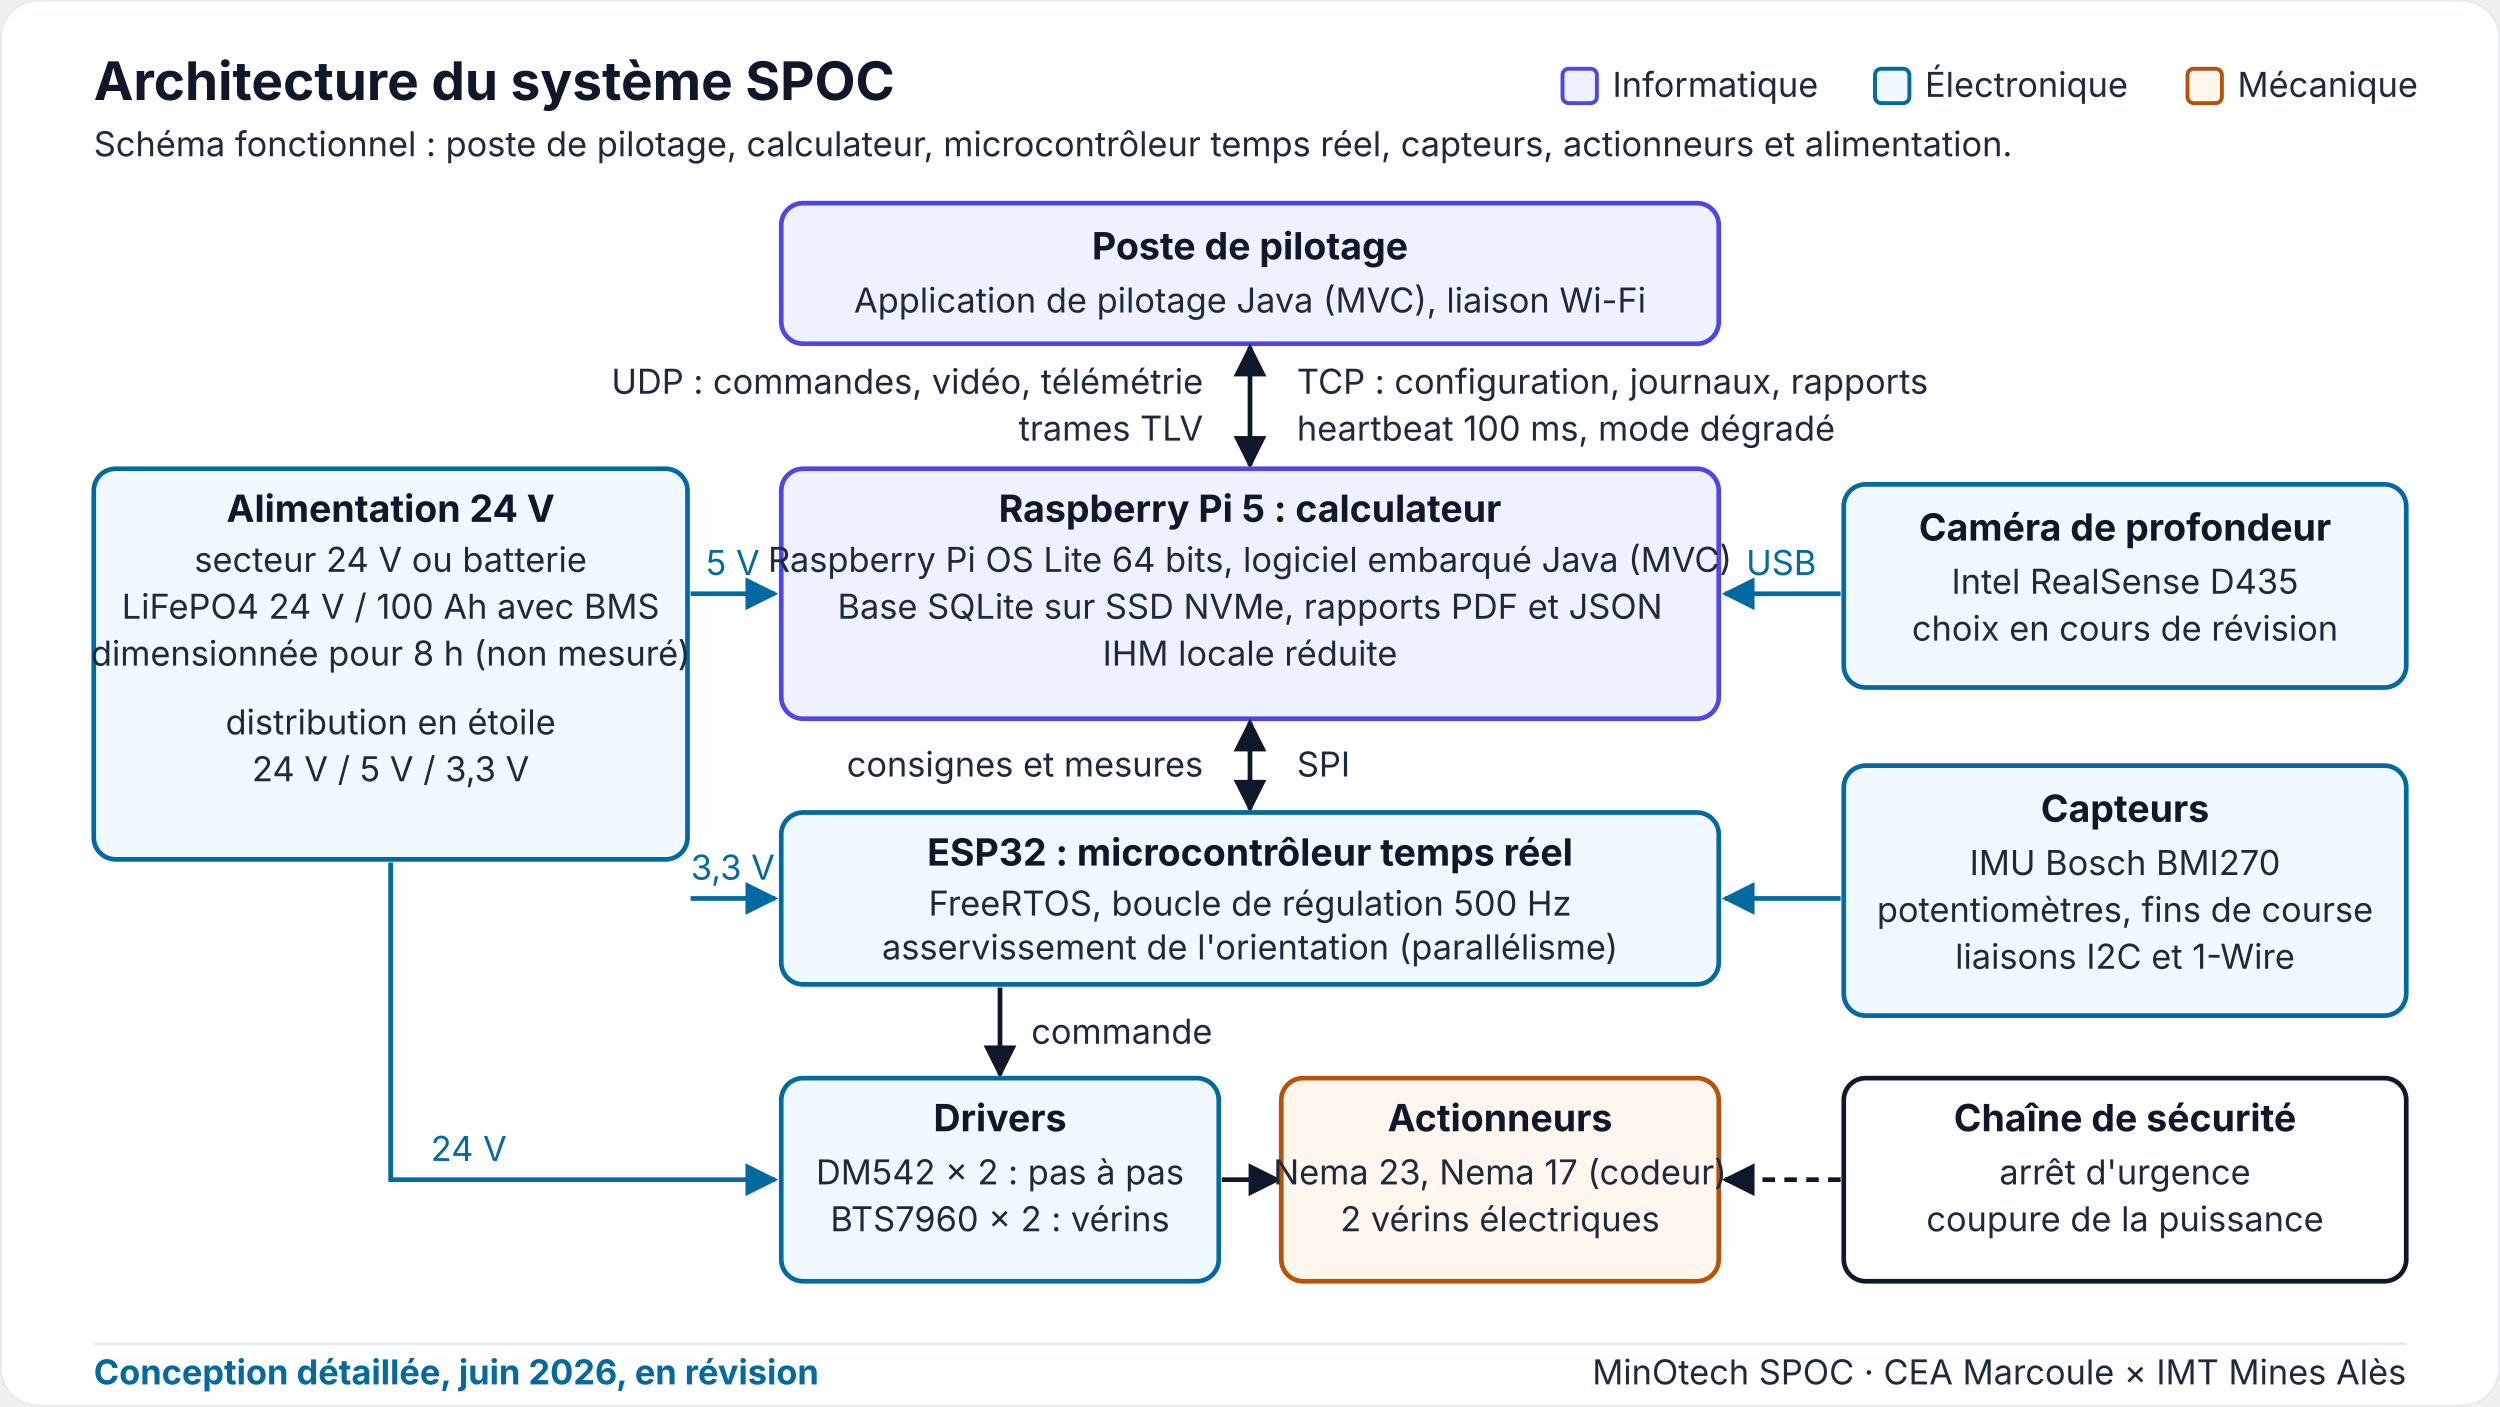
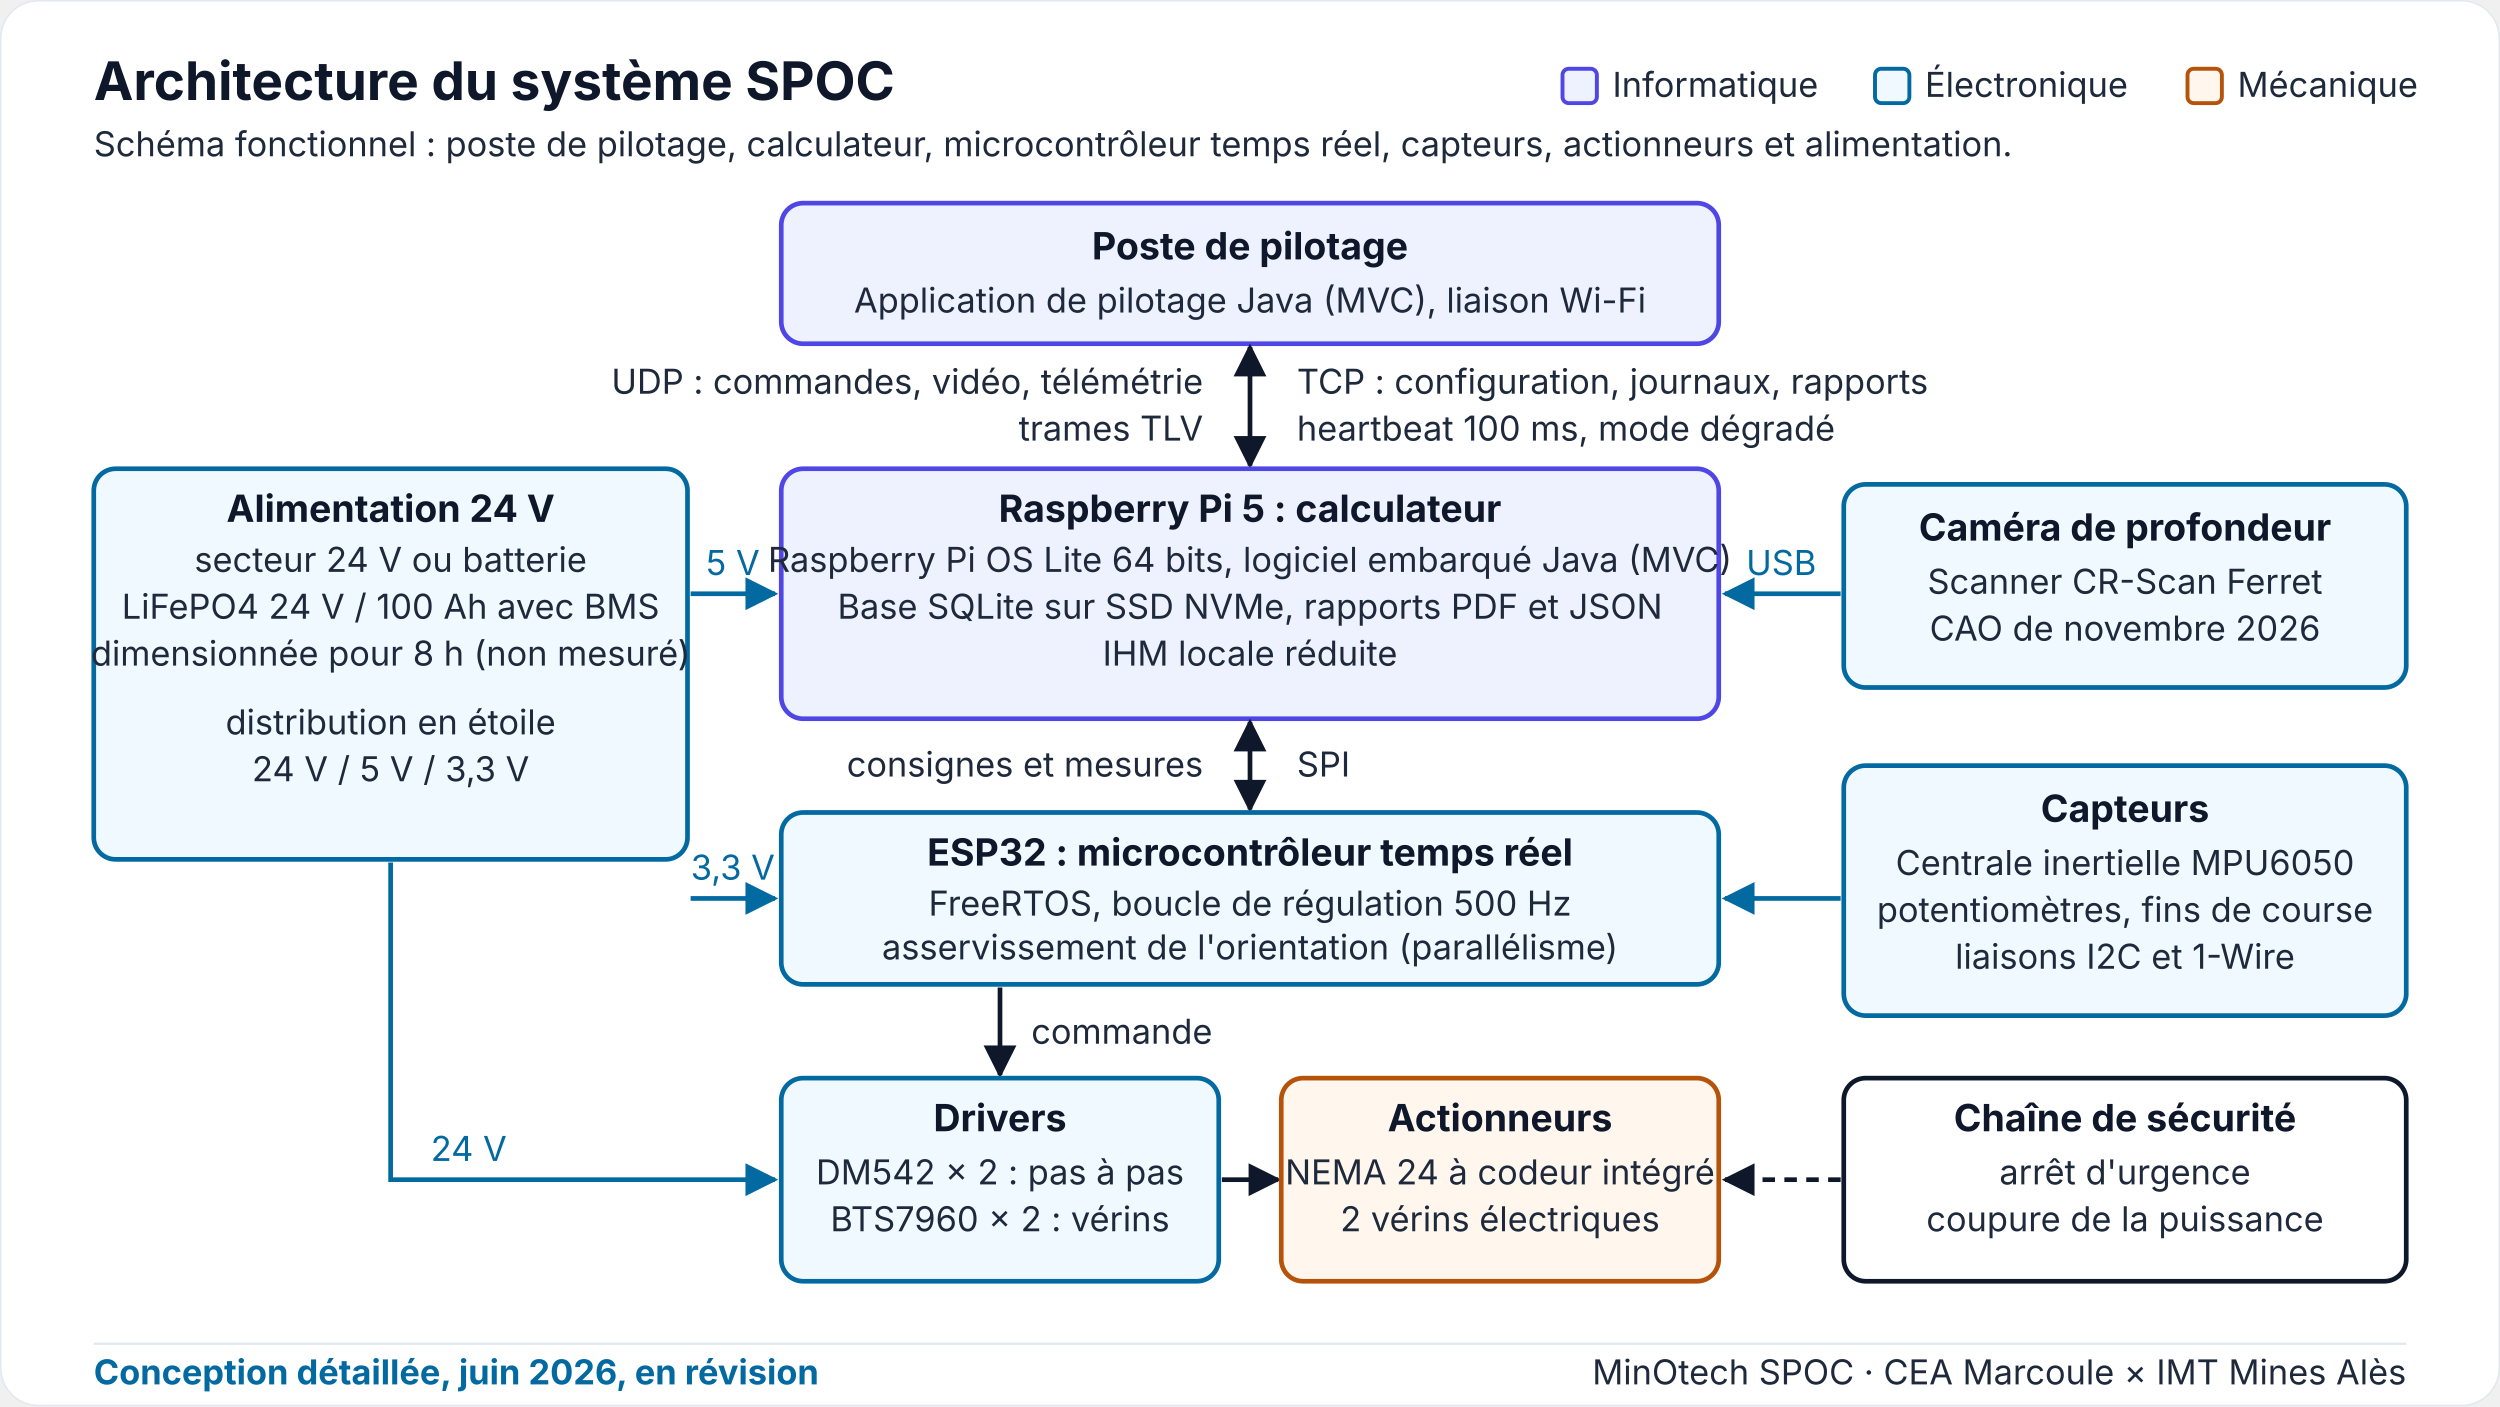
<svg xmlns="http://www.w3.org/2000/svg" viewBox="0 0 1600 900" width="1600" height="900" font-family="Inter, system-ui, sans-serif" fill="#0F172A">
  <defs>
    <marker id="ink" viewBox="0 0 10 10" refX="9" refY="5" markerWidth="7" markerHeight="7" orient="auto-start-reverse">
      <path d="M0,0 L10,5 L0,10 z" fill="#0F172A" />
    </marker>
    <marker id="zeus" viewBox="0 0 10 10" refX="9" refY="5" markerWidth="7" markerHeight="7" orient="auto-start-reverse">
      <path d="M0,0 L10,5 L0,10 z" fill="#0369A1" />
    </marker>
  </defs>
  <rect x="0.5" y="0.5" width="1599" height="899" rx="24" fill="#FFFFFF" stroke="#E2E8F0" />
  <text x="60" y="64" font-size="34" font-weight="700">Architecture du système SPOC</text>
  <text x="60" y="100" font-size="22" fill="#1E293B">Schéma fonctionnel : poste de pilotage, calculateur, microcontrôleur temps réel, capteurs, actionneurs et alimentation.</text>
  <g font-size="22" fill="#1E293B">
    <rect x="1000" y="44" width="22" height="22" rx="4" fill="#EEF2FF" stroke="#4F46E5" stroke-width="2.5" />
    <text x="1032" y="62">Informatique</text>
    <rect x="1200" y="44" width="22" height="22" rx="4" fill="#F0F9FF" stroke="#0369A1" stroke-width="2.5" />
    <text x="1232" y="62">Électronique</text>
    <rect x="1400" y="44" width="22" height="22" rx="4" fill="#FFF7ED" stroke="#B45309" stroke-width="2.5" />
    <text x="1432" y="62">Mécanique</text>
  </g>
  <rect x="500" y="130" width="600" height="90" rx="14" fill="#EEF2FF" stroke="#4F46E5" stroke-width="3" />
  <text x="800" y="166" font-size="24" font-weight="700" text-anchor="middle">Poste de pilotage</text>
  <text x="800" y="200" font-size="22" fill="#1E293B" text-anchor="middle">Application de pilotage Java (MVC), liaison Wi-Fi</text>
  <line x1="800" y1="222" x2="800" y2="298" stroke="#0F172A" stroke-width="3" marker-start="url(#ink)" marker-end="url(#ink)" />
  <g font-size="22" fill="#1E293B">
    <text x="770" y="252" text-anchor="end">UDP : commandes, vidéo, télémétrie</text>
    <text x="770" y="282" text-anchor="end">trames TLV</text>
    <text x="830" y="252">TCP : configuration, journaux, rapports</text>
    <text x="830" y="282">heartbeat 100 ms, mode dégradé</text>
  </g>
  <rect x="500" y="300" width="600" height="160" rx="14" fill="#EEF2FF" stroke="#4F46E5" stroke-width="3" />
  <text x="800" y="334" font-size="24" font-weight="700" text-anchor="middle">Raspberry Pi 5 : calculateur</text>
  <g font-size="22" fill="#1E293B" text-anchor="middle">
    <text x="800" y="366">Raspberry Pi OS Lite 64 bits, logiciel embarqué Java (MVC)</text>
    <text x="800" y="396">Base SQLite sur SSD NVMe, rapports PDF et JSON</text>
    <text x="800" y="426">IHM locale réduite</text>
  </g>
  <rect x="1180" y="310" width="360" height="130" rx="14" fill="#F0F9FF" stroke="#0369A1" stroke-width="3" />
  <text x="1360" y="346" font-size="24" font-weight="700" text-anchor="middle">Caméra de profondeur</text>
  <g font-size="22" fill="#1E293B" text-anchor="middle">
-     <text x="1360" y="380">Intel RealSense D435</text>
-     <text x="1360" y="410">choix en cours de révision</text>
+     <text x="1360" y="380">Scanner CR-Scan Ferret</text>
+     <text x="1360" y="410">CAO de novembre 2026</text>
  </g>
  <line x1="1178" y1="380" x2="1104" y2="380" stroke="#0369A1" stroke-width="3" marker-end="url(#zeus)" />
  <text x="1140" y="368" font-size="22" fill="#0369A1" text-anchor="middle">USB</text>
  <line x1="800" y1="462" x2="800" y2="518" stroke="#0F172A" stroke-width="3" marker-start="url(#ink)" marker-end="url(#ink)" />
  <text x="830" y="497" font-size="22" fill="#1E293B">SPI</text>
  <text x="770" y="497" font-size="22" fill="#1E293B" text-anchor="end">consignes et mesures</text>
  <rect x="500" y="520" width="600" height="110" rx="14" fill="#F0F9FF" stroke="#0369A1" stroke-width="3" />
  <text x="800" y="554" font-size="24" font-weight="700" text-anchor="middle">ESP32 : microcontrôleur temps réel</text>
  <g font-size="22" fill="#1E293B" text-anchor="middle">
    <text x="800" y="586">FreeRTOS, boucle de régulation 500 Hz</text>
    <text x="800" y="614">asservissement de l'orientation (parallélisme)</text>
  </g>
  <rect x="1180" y="490" width="360" height="160" rx="14" fill="#F0F9FF" stroke="#0369A1" stroke-width="3" />
  <text x="1360" y="526" font-size="24" font-weight="700" text-anchor="middle">Capteurs</text>
  <g font-size="22" fill="#1E293B" text-anchor="middle">
-     <text x="1360" y="560">IMU Bosch BMI270</text>
+     <text x="1360" y="560">Centrale inertielle MPU6050</text>
    <text x="1360" y="590">potentiomètres, fins de course</text>
    <text x="1360" y="620">liaisons I2C et 1-Wire</text>
  </g>
  <line x1="1178" y1="575" x2="1104" y2="575" stroke="#0369A1" stroke-width="3" marker-end="url(#zeus)" />
  <line x1="640" y1="632" x2="640" y2="688" stroke="#0F172A" stroke-width="3" marker-end="url(#ink)" />
  <text x="660" y="668" font-size="22" fill="#1E293B">commande</text>
  <rect x="500" y="690" width="280" height="130" rx="14" fill="#F0F9FF" stroke="#0369A1" stroke-width="3" />
  <text x="640" y="724" font-size="24" font-weight="700" text-anchor="middle">Drivers</text>
  <g font-size="22" fill="#1E293B" text-anchor="middle">
    <text x="640" y="758">DM542 × 2 : pas à pas</text>
    <text x="640" y="788">BTS7960 × 2 : vérins</text>
  </g>
  <line x1="782" y1="755" x2="818" y2="755" stroke="#0F172A" stroke-width="3" marker-end="url(#ink)" />
  <rect x="820" y="690" width="280" height="130" rx="14" fill="#FFF7ED" stroke="#B45309" stroke-width="3" />
  <text x="960" y="724" font-size="24" font-weight="700" text-anchor="middle">Actionneurs</text>
  <g font-size="22" fill="#1E293B" text-anchor="middle">
-     <text x="960" y="758">Nema 23, Nema 17 (codeur)</text>
+     <text x="960" y="758">NEMA 24 à codeur intégré</text>
    <text x="960" y="788">2 vérins électriques</text>
  </g>
  <rect x="60" y="300" width="380" height="250" rx="14" fill="#F0F9FF" stroke="#0369A1" stroke-width="3" />
  <text x="250" y="334" font-size="24" font-weight="700" text-anchor="middle">Alimentation 24 V</text>
  <g font-size="22" fill="#1E293B" text-anchor="middle">
    <text x="250" y="366">secteur 24 V ou batterie</text>
    <text x="250" y="396">LiFePO4 24 V / 100 Ah avec BMS</text>
    <text x="250" y="426">dimensionnée pour 8 h (non mesuré)</text>
    <text x="250" y="470">distribution en étoile</text>
    <text x="250" y="500">24 V / 5 V / 3,3 V</text>
  </g>
  <g stroke="#0369A1" stroke-width="3" fill="none" marker-end="url(#zeus)">
    <line x1="442" y1="380" x2="496" y2="380" />
    <line x1="442" y1="575" x2="496" y2="575" />
    <path d="M250,552 L250,755 L496,755" />
  </g>
  <g font-size="22" fill="#0369A1" text-anchor="middle">
    <text x="469" y="368">5 V</text>
    <text x="469" y="563">3,3 V</text>
    <text x="300" y="743">24 V</text>
  </g>
  <rect x="1180" y="690" width="360" height="130" rx="14" fill="#FFFFFF" stroke="#0F172A" stroke-width="3" />
  <text x="1360" y="724" font-size="24" font-weight="700" text-anchor="middle">Chaîne de sécurité</text>
  <g font-size="22" fill="#1E293B" text-anchor="middle">
    <text x="1360" y="758">arrêt d'urgence</text>
    <text x="1360" y="788">coupure de la puissance</text>
  </g>
  <line x1="1178" y1="755" x2="1104" y2="755" stroke="#0F172A" stroke-width="3" stroke-dasharray="8 6" marker-end="url(#ink)" />
  <line x1="60" y1="860" x2="1540" y2="860" stroke="#E2E8F0" stroke-width="1.5" />
  <text x="60" y="886" font-size="22" font-weight="700" fill="#0369A1">Conception détaillée, juin 2026, en révision</text>
  <text x="1540" y="886" font-size="22" fill="#1E293B" text-anchor="end">MinOtech SPOC · CEA Marcoule × IMT Mines Alès</text>
</svg>
